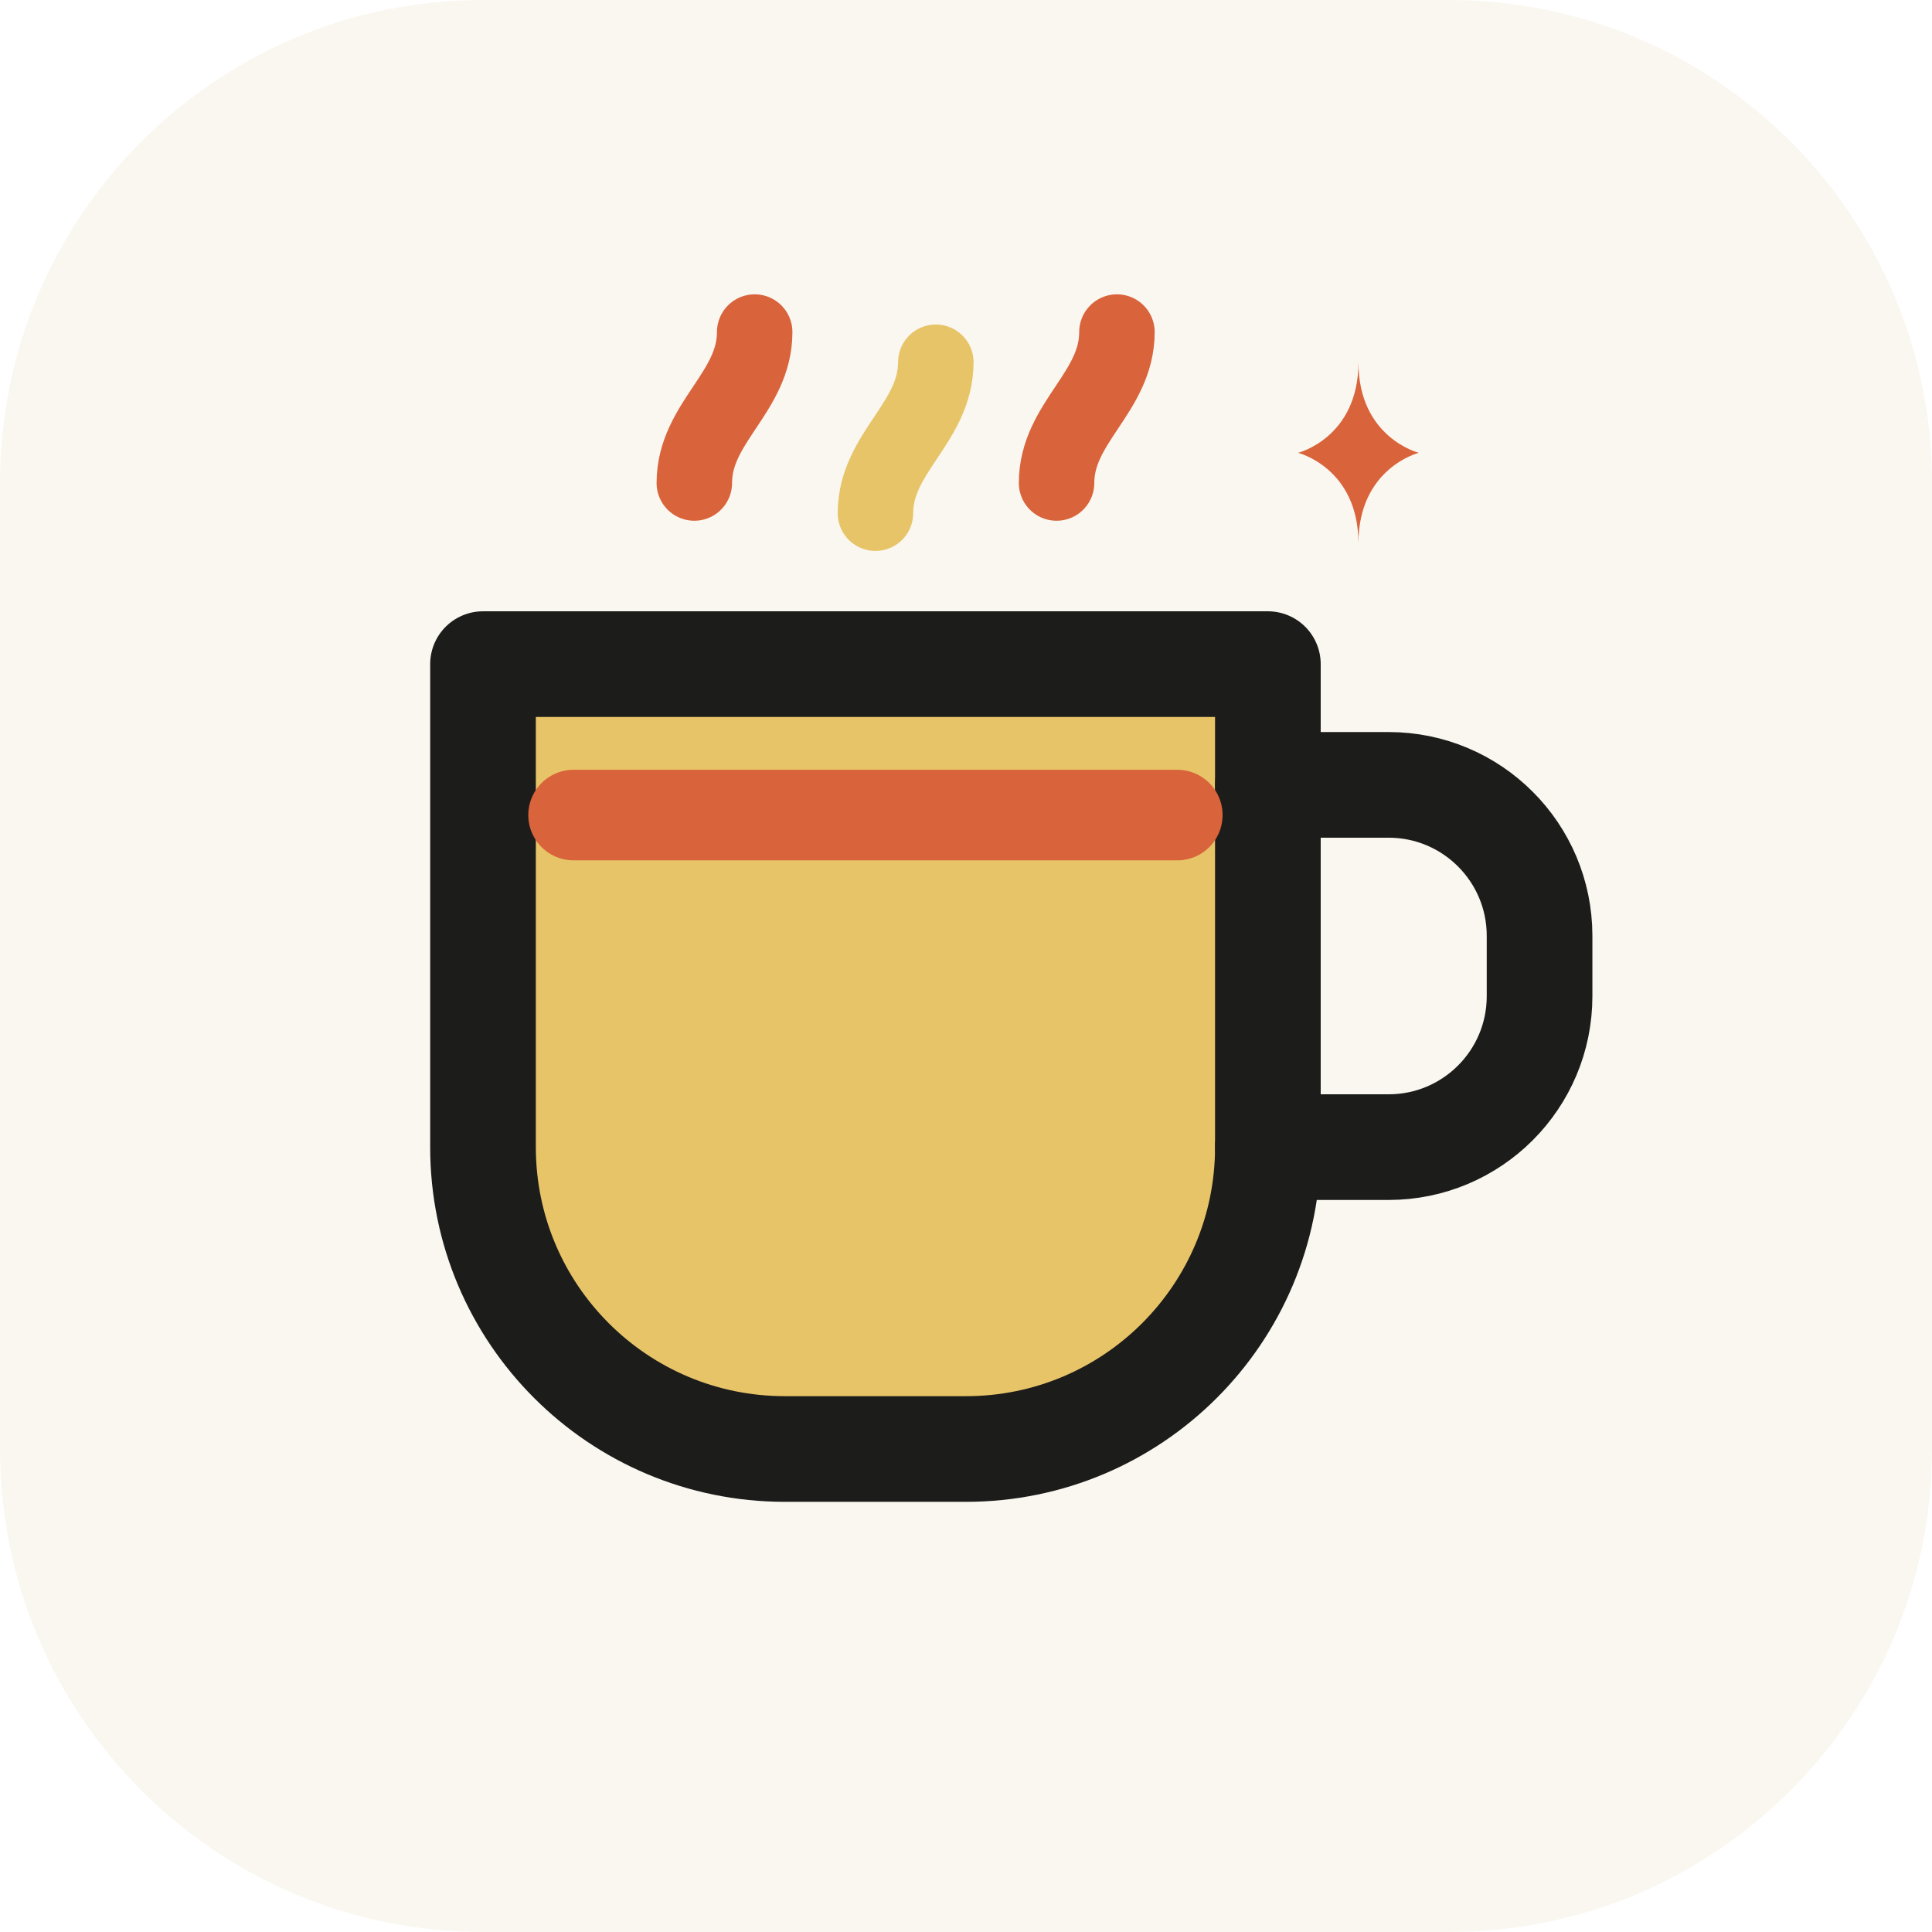
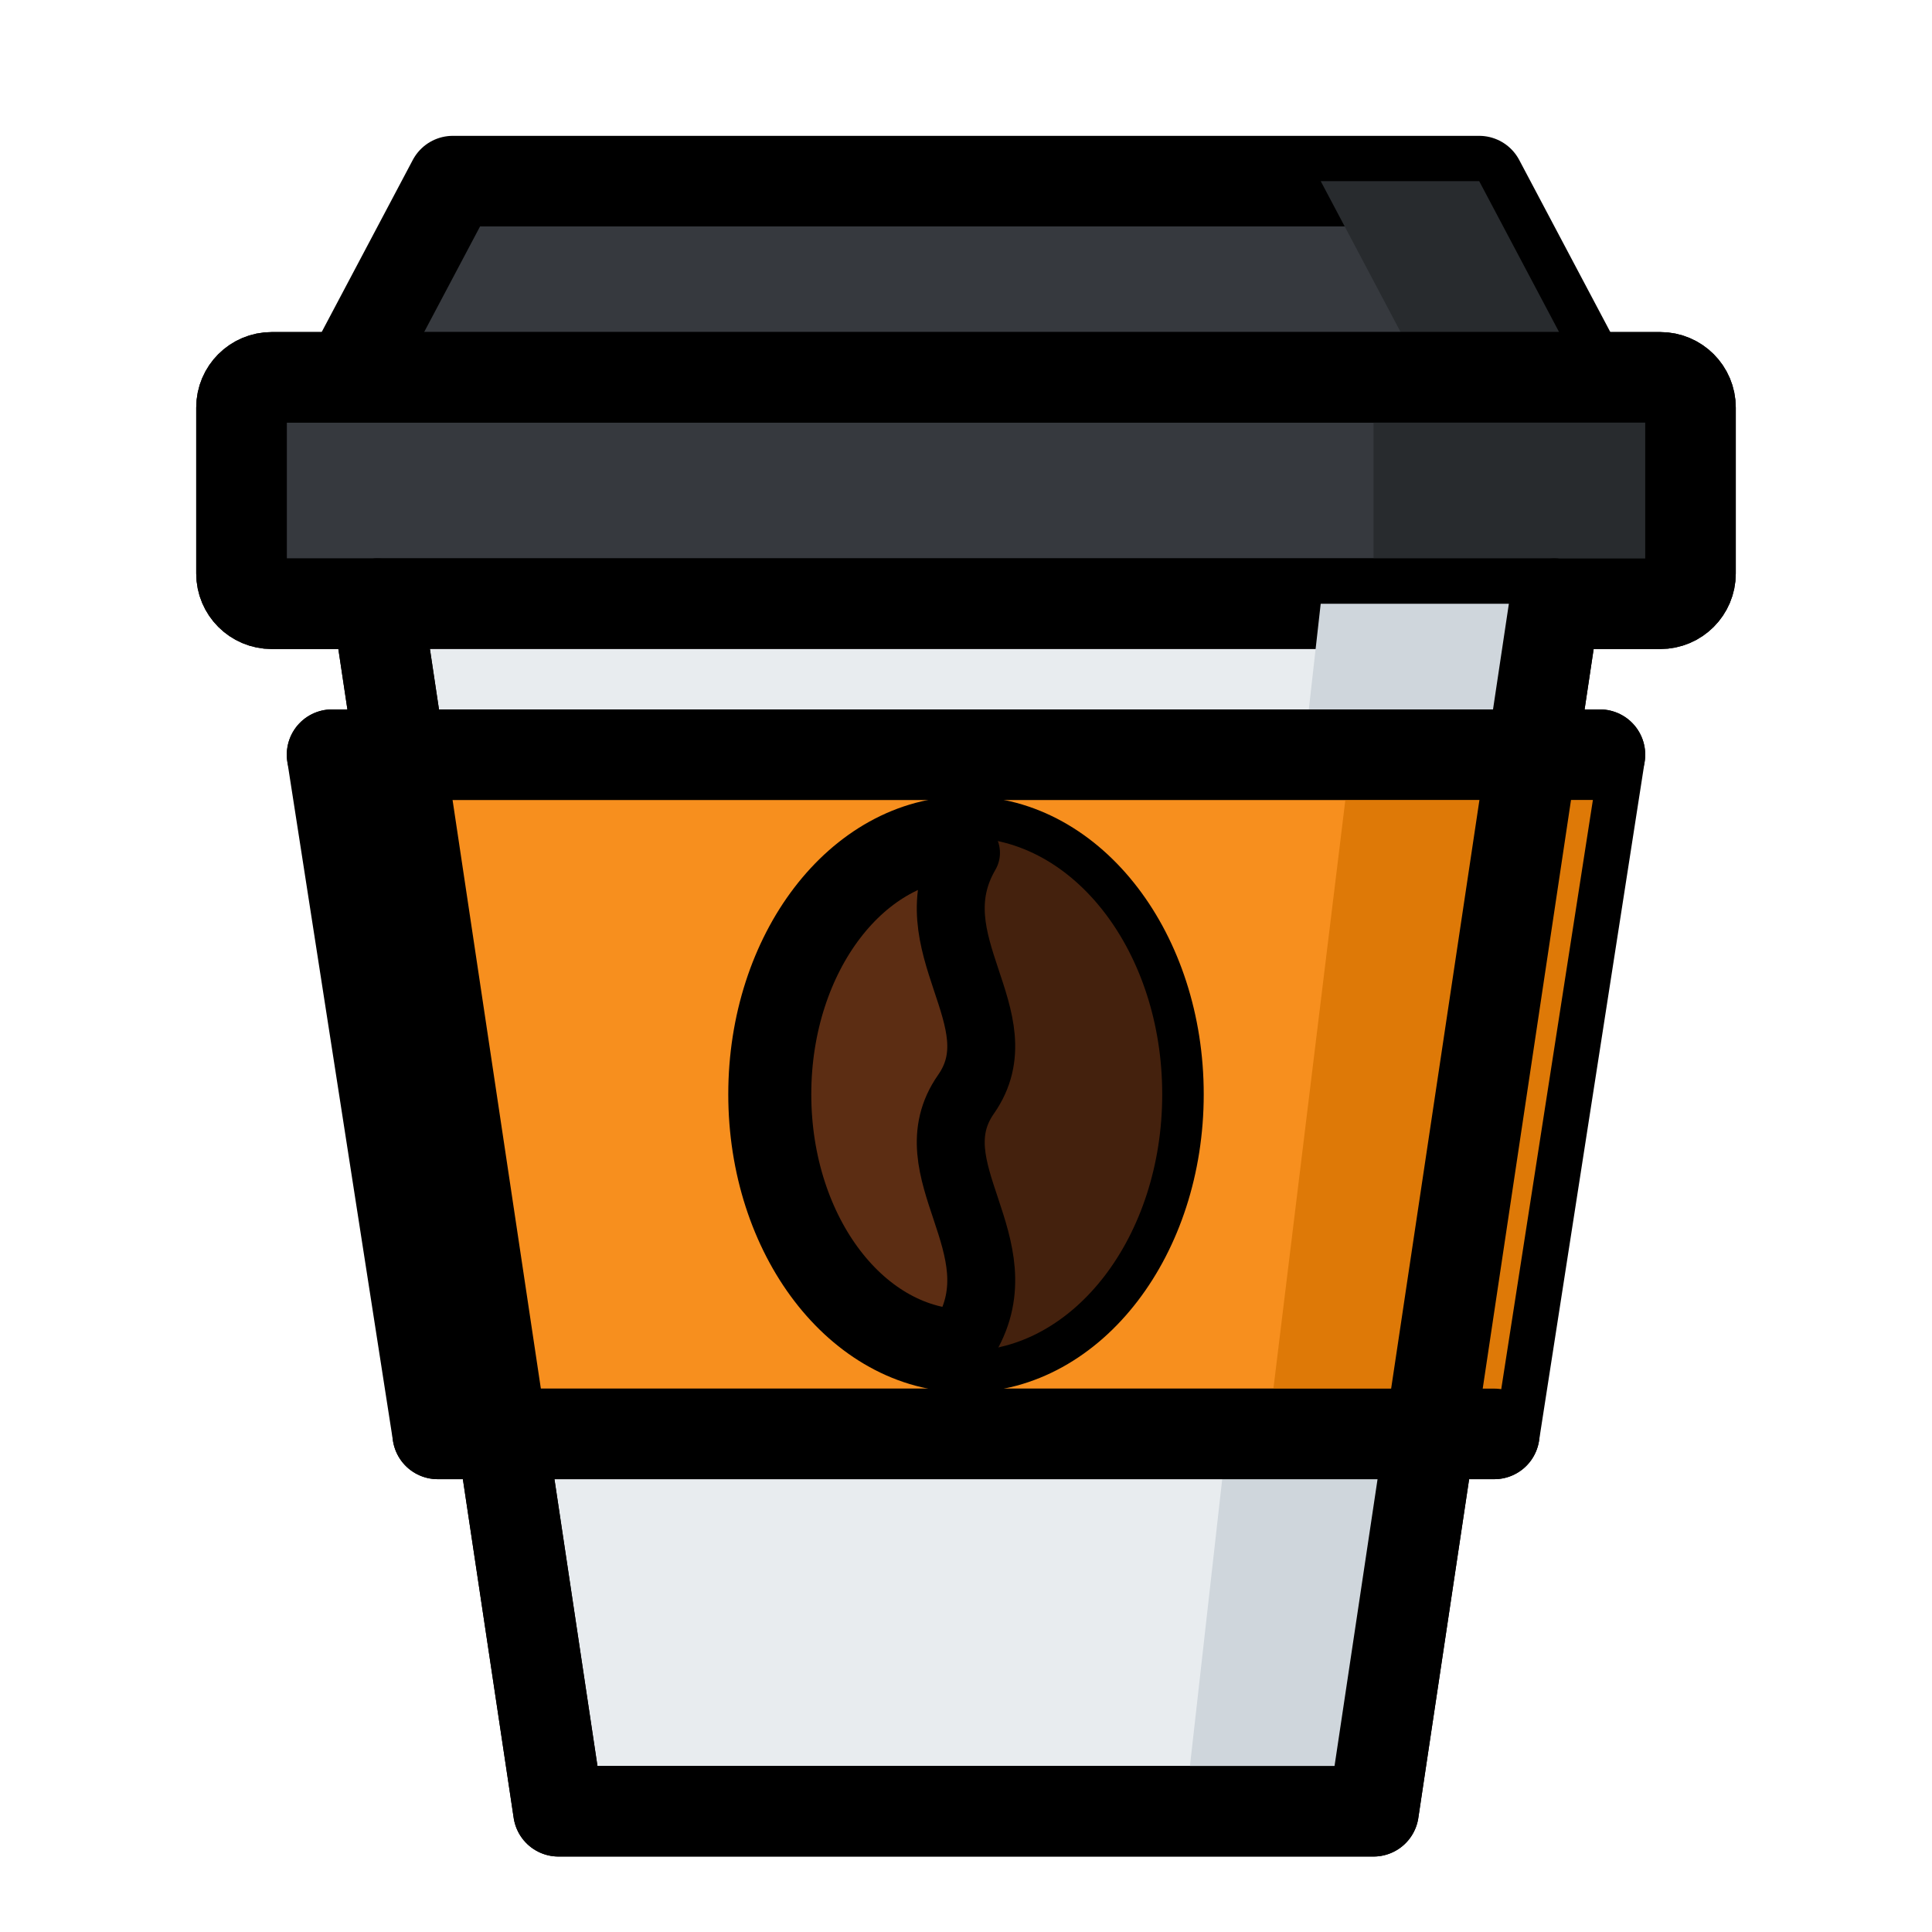
- <svg xmlns="http://www.w3.org/2000/svg" viewBox="0 0 64 64" width="64" height="64" fill="none">
-   <rect width="64" height="64" rx="16" fill="#FAF7F0" />
-   <path d="M16 22H42V38C42 43.523 37.523 48 32 48H26C20.477 48 16 43.523 16 38V22Z" fill="#E8C468" stroke="#1C1C1A" stroke-width="3.5" stroke-linejoin="round" />
-   <path d="M42 26H46C48.761 26 51 28.239 51 31V33C51 35.761 48.761 38 46 38H42" stroke="#1C1C1A" stroke-width="3.5" stroke-linecap="round" stroke-linejoin="round" />
-   <path d="M19 27H39" stroke="#D9633B" stroke-width="3" stroke-linecap="round" />
-   <path d="M23 16C23 14 25 13 25 11" stroke="#D9633B" stroke-width="2.5" stroke-linecap="round" />
-   <path d="M29 17C29 15 31 14 31 12" stroke="#E8C468" stroke-width="2.5" stroke-linecap="round" />
-   <path d="M35 16C35 14 37 13 37 11" stroke="#D9633B" stroke-width="2.5" stroke-linecap="round" />
-   <path d="M45 12C45 14.5 47 15 47 15C47 15 45 15.5 45 18C45 15.5 43 15 43 15C43 15 45 14.5 45 12Z" fill="#D9633B" />
+ <svg xmlns="http://www.w3.org/2000/svg" viewBox="0 0 512 512" width="512" height="512" fill="none">
+   <path d="M120 48L392 48L428 116H84L120 48Z" fill="#36393E" stroke="#000000" stroke-width="24" stroke-linecap="round" stroke-linejoin="round" />
+   <path d="M350 48L392 48L428 116H386L350 48Z" fill="#282B2E" />
+   <rect x="64" y="100" width="384" height="60" rx="8" fill="#36393E" stroke="#000000" stroke-width="24" stroke-linecap="round" stroke-linejoin="round" />
+   <rect x="364" y="100" width="84" height="60" fill="#282B2E" rx="8" />
+   <rect x="64" y="100" width="384" height="60" rx="8" fill="none" stroke="#000000" stroke-width="24" />
+   <path d="M100 160L148 480H364L412 160H100Z" fill="#E8ECEF" stroke="#000000" stroke-width="24" stroke-linejoin="round" />
+   <path d="M350 160L314 480H364L412 160H350Z" fill="#CFD6DC" />
+   <path d="M88 200L116 380H396L424 200H88Z" fill="#F78F1E" stroke="#000000" stroke-width="24" stroke-linejoin="round" />
+   <path d="M358 200L336 380H396L424 200H358Z" fill="#DE7907" />
+   <ellipse cx="256" cy="290" rx="52" ry="68" fill="#5C2D13" stroke="#000000" stroke-width="22" />
+   <path d="M256 222C284.719 222 308 252.445 308 290C308 327.555 284.719 358 256 358V222Z" fill="#44210D" />
+   <path d="M256 226C242 250 270 270 256 290C242 310 270 330 256 354" stroke="#000000" stroke-width="18" stroke-linecap="round" fill="none" />
+   <path d="M100 160L148 480H364L412 160" stroke="#000000" stroke-width="24" stroke-linecap="round" stroke-linejoin="round" fill="none" />
+   <path d="M88 200H424" stroke="#000000" stroke-width="24" stroke-linecap="round" fill="none" />
+   <path d="M116 380H396" stroke="#000000" stroke-width="24" stroke-linecap="round" fill="none" />
</svg>
